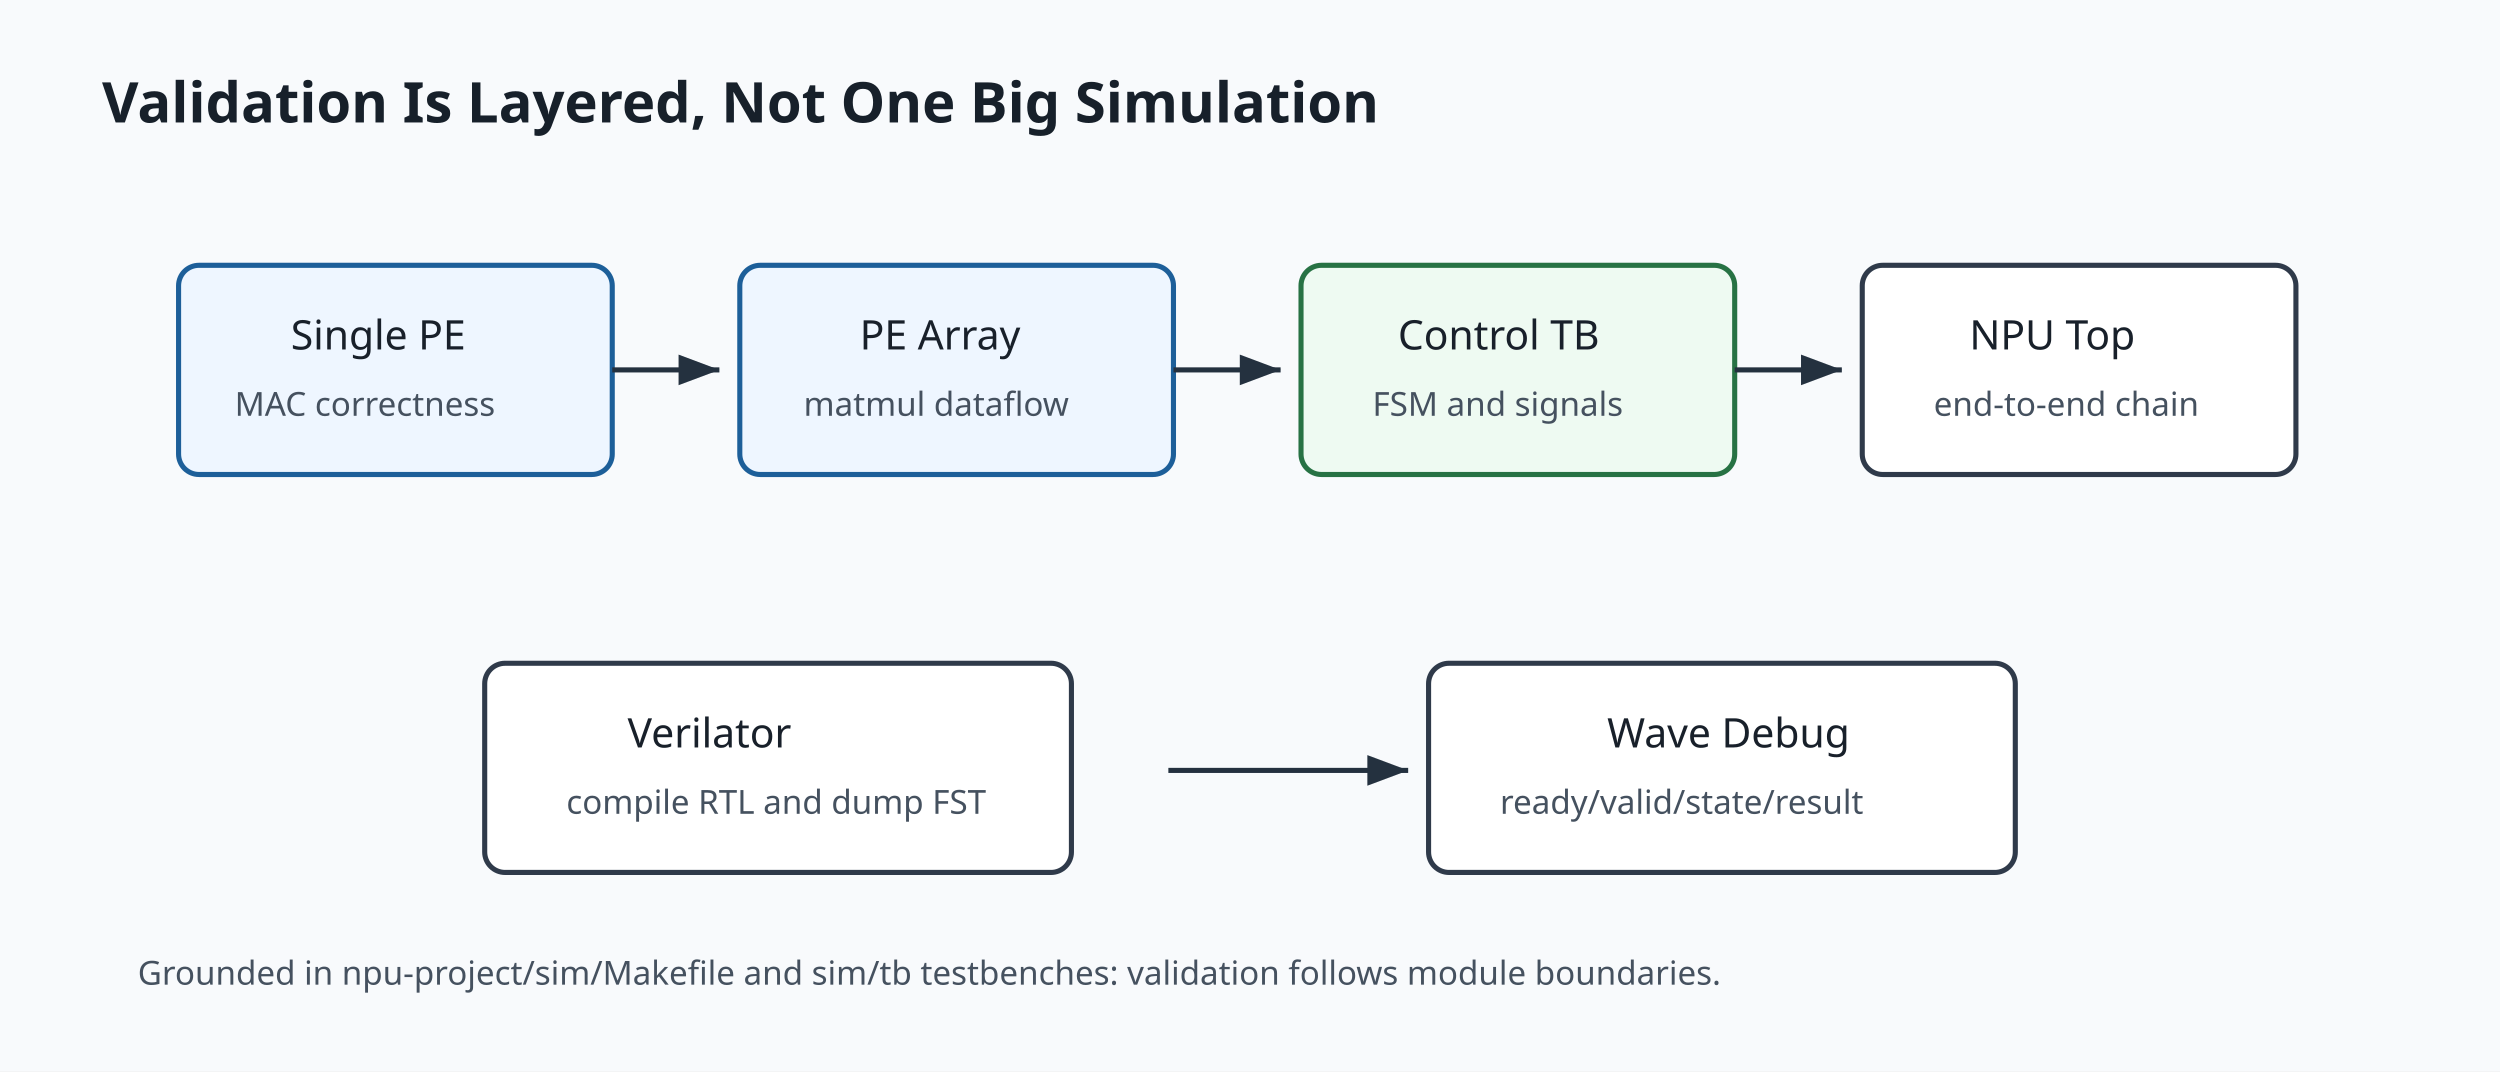
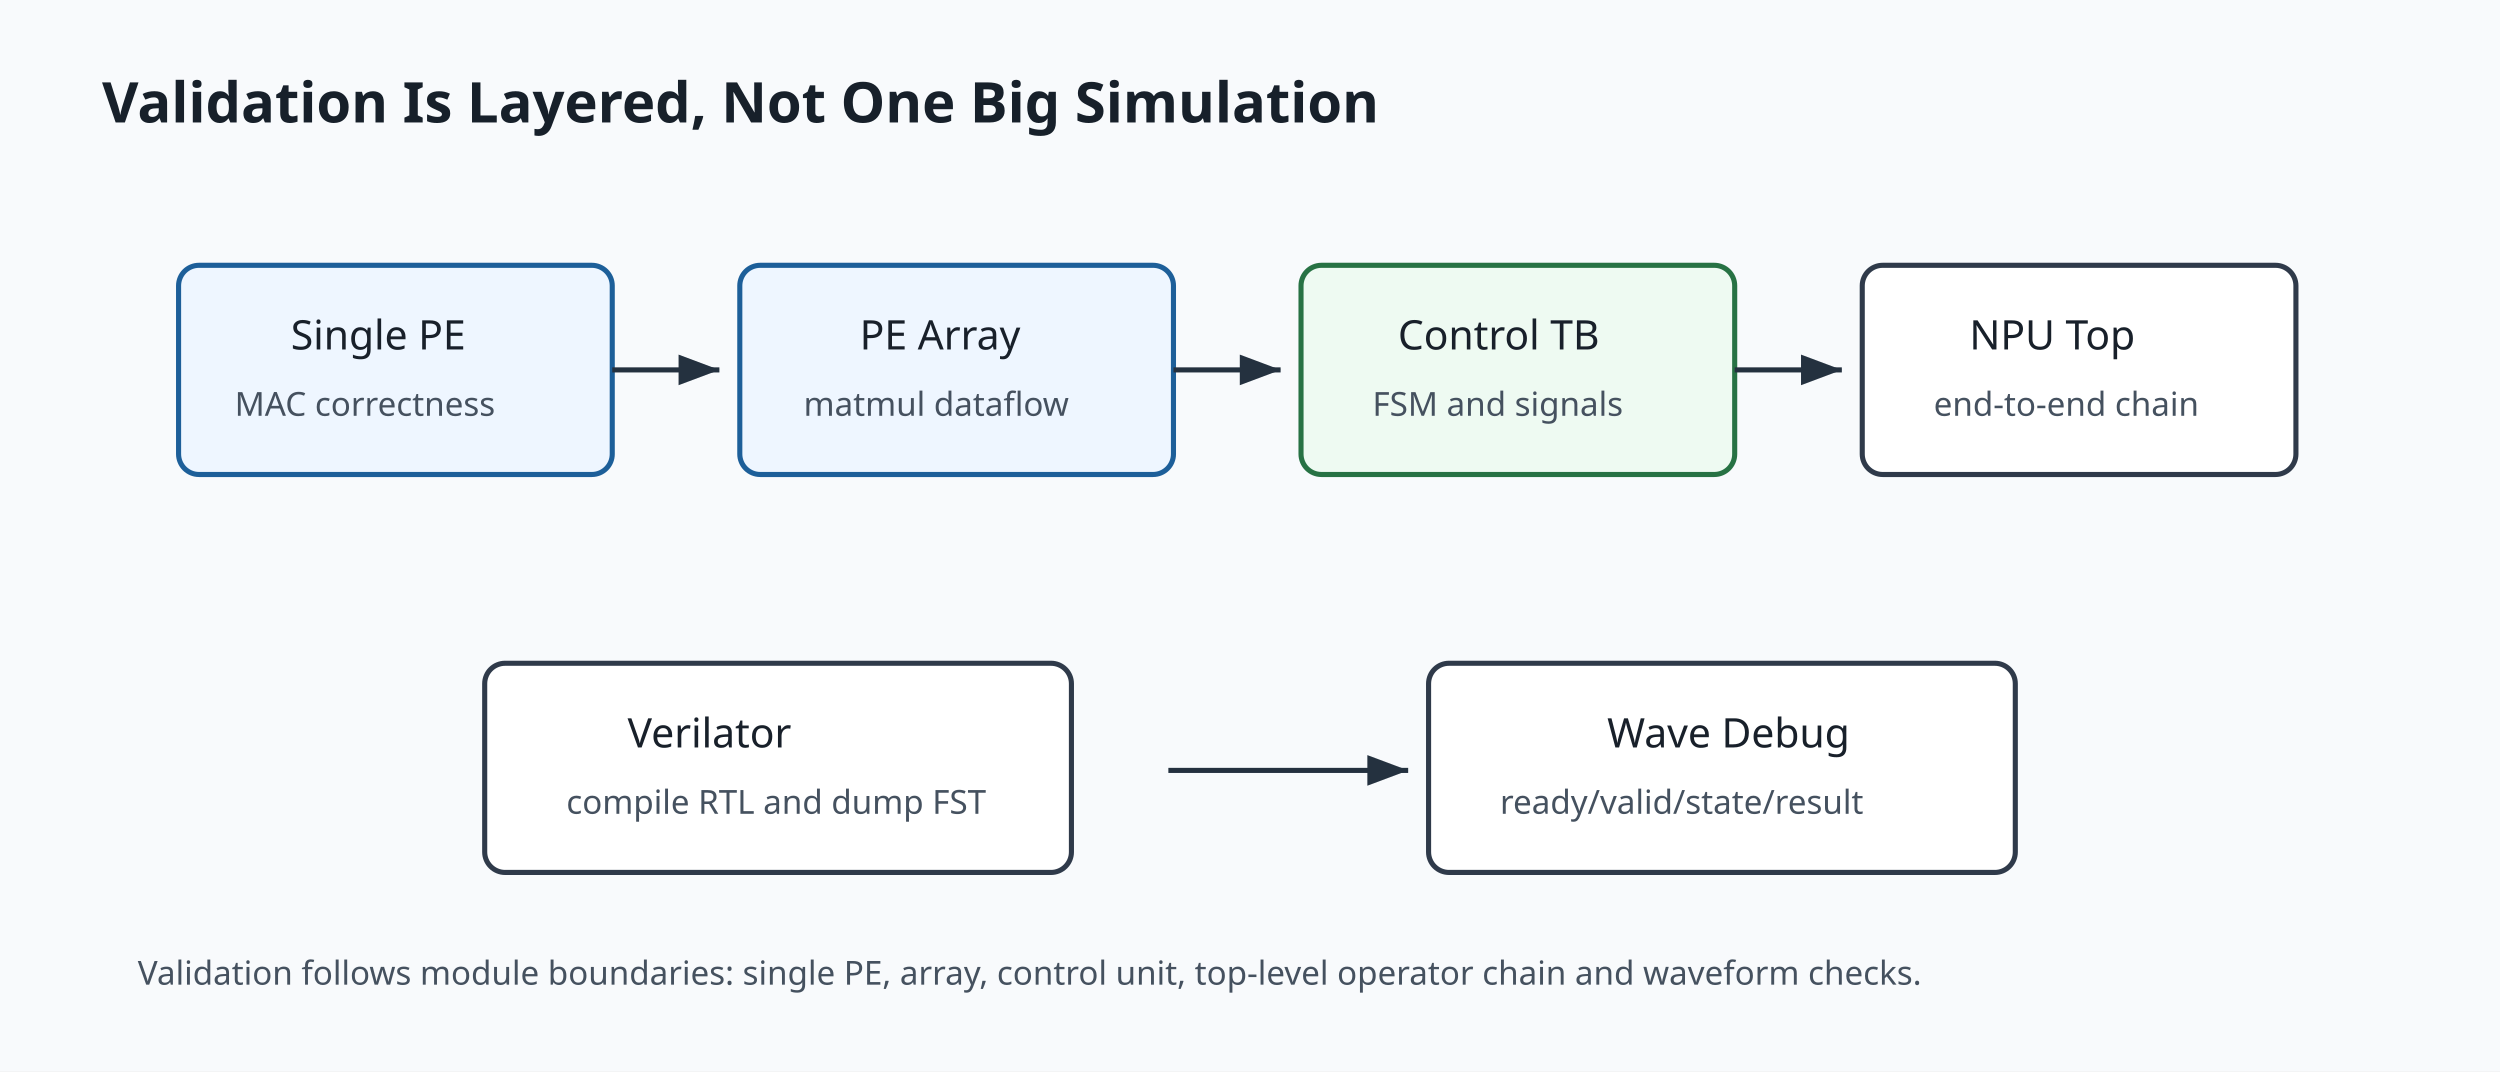
<svg xmlns="http://www.w3.org/2000/svg" width="980" height="420" viewBox="0 0 980 420" role="img" aria-labelledby="title desc">
  <defs>
    <marker id="arrow" markerWidth="10" markerHeight="10" refX="8" refY="3" orient="auto" markerUnits="strokeWidth">
      <path d="M0,0 L0,6 L8,3 z" fill="#24313f" />
    </marker>
    <style>.bg{fill:#f8fafc}.box{fill:#fff;stroke:#2f3a4a;stroke-width:2;rx:8}.blue{fill:#eef6ff;stroke:#1d5f99;stroke-width:2;rx:8}.green{fill:#eefaf2;stroke:#277244;stroke-width:2;rx:8}.text{font:16px sans-serif;fill:#18202a}.small{font:13px sans-serif;fill:#45515f}.title{font:22px sans-serif;font-weight:700;fill:#17202a}.line{stroke:#24313f;stroke-width:2;fill:none;marker-end:url(#arrow)}</style>
  </defs>
  <rect class="bg" width="980" height="420" />
  <text class="title" x="40" y="48">Validation Is Layered, Not One Big Simulation</text>
  <rect class="blue" x="70" y="104" width="170" height="82" />
  <text class="text" x="114" y="137">Single PE</text>
  <text class="small" x="92" y="163">MAC correctness</text>
  <rect class="blue" x="290" y="104" width="170" height="82" />
  <text class="text" x="337" y="137">PE Array</text>
  <text class="small" x="315" y="163">matmul dataflow</text>
  <rect class="green" x="510" y="104" width="170" height="82" />
  <text class="text" x="548" y="137">Control TB</text>
  <text class="small" x="538" y="163">FSM and signals</text>
  <rect class="box" x="730" y="104" width="170" height="82" />
  <text class="text" x="772" y="137">NPU Top</text>
  <text class="small" x="758" y="163">end-to-end chain</text>
  <path class="line" d="M240 145 H282" />
  <path class="line" d="M460 145 H502" />
  <path class="line" d="M680 145 H722" />
  <rect class="box" x="190" y="260" width="230" height="82" />
  <text class="text" x="246" y="293">Verilator</text>
  <text class="small" x="222" y="319">compile RTL and dump FST</text>
  <rect class="box" x="560" y="260" width="230" height="82" />
  <text class="text" x="630" y="293">Wave Debug</text>
  <text class="small" x="588" y="319">ready/valid/state/result</text>
  <path class="line" d="M458 302 H552" />
-   <text class="small" x="54" y="386">Grounded in npu-project/sim/Makefile and sim/tb testbenches: validation follows module boundaries.</text>
+   <text class="small" x="54" y="386">Validation follows module boundaries: single PE, array, control unit, top-level operator chain and waveform checks.</text>
</svg>
